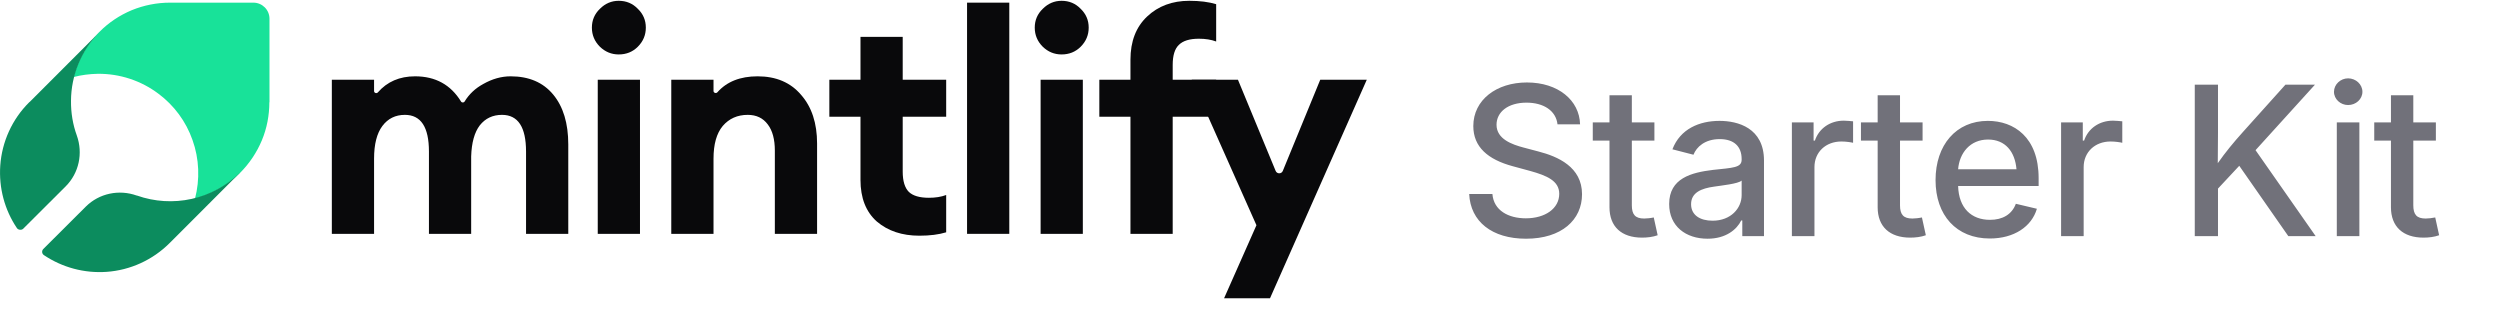
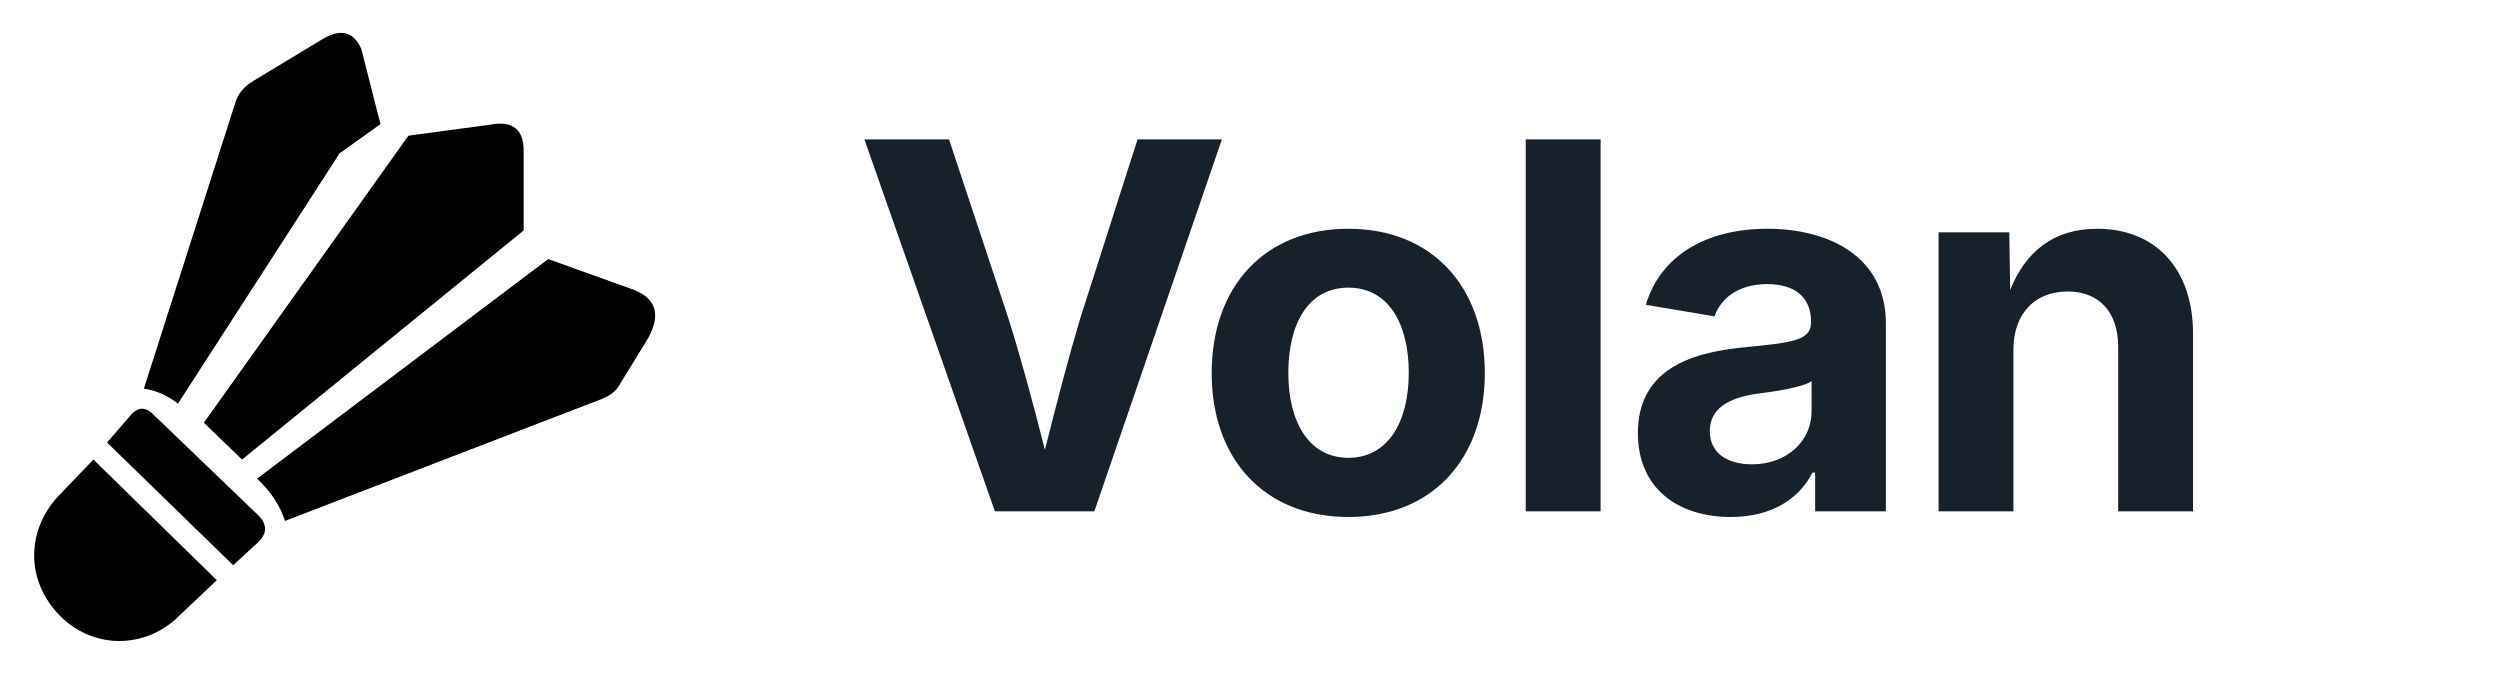
- <svg xmlns="http://www.w3.org/2000/svg" width="180" height="23" viewBox="0 0 180 23" fill="none">
-   <path d="M91.44 21.476H88.133L90.464 16.216L85.802 5.74H89.132L91.847 12.307C91.943 12.536 92.268 12.536 92.362 12.306L95.058 5.74H98.409L91.44 21.476Z" fill="#09090B" />
-   <path d="M81.393 16.837V8.403H79.152V5.74H81.393V4.297C81.393 2.98 81.792 1.944 82.592 1.19C83.391 0.435 84.404 0.058 85.633 0.058C86.387 0.058 87.031 0.139 87.564 0.302V2.988C87.208 2.854 86.794 2.788 86.32 2.788C85.655 2.788 85.174 2.936 84.878 3.232C84.582 3.513 84.434 3.994 84.434 4.674V5.74H87.564V8.403H84.434V16.837H81.393Z" fill="#09090B" />
-   <path d="M76.433 3.92C75.915 3.92 75.463 3.735 75.079 3.365C74.694 2.98 74.502 2.521 74.502 1.989C74.502 1.456 74.694 1.005 75.079 0.635C75.463 0.25 75.915 0.058 76.433 0.058C76.98 0.058 77.438 0.25 77.809 0.635C78.193 1.005 78.386 1.456 78.386 1.989C78.386 2.521 78.193 2.98 77.809 3.365C77.438 3.735 76.98 3.92 76.433 3.92ZM74.924 16.837V5.74H77.964V16.837H74.924Z" fill="#09090B" />
-   <path d="M69.628 16.837V0.191H72.669V16.837H69.628Z" fill="#09090B" />
-   <path d="M66.194 16.97C64.951 16.97 63.93 16.63 63.131 15.949C62.347 15.254 61.955 14.255 61.955 12.953V8.403H59.713V5.74H61.955V2.655H64.995V5.74H68.125V8.403H64.995V12.354C64.995 13.034 65.143 13.523 65.439 13.819C65.735 14.1 66.216 14.24 66.882 14.24C67.355 14.24 67.769 14.174 68.125 14.04V16.726C67.592 16.889 66.948 16.97 66.194 16.97Z" fill="#09090B" />
-   <path d="M48.332 16.837V5.74H51.373V6.551C51.373 6.688 51.559 6.748 51.65 6.646C52.328 5.879 53.293 5.495 54.546 5.495C55.878 5.495 56.921 5.939 57.676 6.827C58.445 7.7 58.83 8.869 58.83 10.334V16.837H55.789V10.844C55.789 10.03 55.619 9.402 55.279 8.958C54.939 8.499 54.458 8.27 53.836 8.27C53.096 8.27 52.497 8.536 52.038 9.069C51.594 9.601 51.373 10.386 51.373 11.421V16.837H48.332Z" fill="#09090B" />
-   <path d="M44.547 3.92C44.029 3.92 43.578 3.735 43.193 3.365C42.809 2.98 42.616 2.521 42.616 1.989C42.616 1.456 42.809 1.005 43.193 0.635C43.578 0.25 44.029 0.058 44.547 0.058C45.095 0.058 45.553 0.25 45.923 0.635C46.308 1.005 46.5 1.456 46.5 1.989C46.5 2.521 46.308 2.98 45.923 3.365C45.553 3.735 45.095 3.92 44.547 3.92ZM43.038 16.837V5.74H46.079V16.837H43.038Z" fill="#09090B" />
-   <path d="M37.875 16.837V10.911C37.875 9.15 37.298 8.27 36.144 8.27C35.478 8.27 34.945 8.521 34.546 9.024C34.161 9.527 33.954 10.275 33.924 11.266V16.837H30.884V10.911C30.884 9.15 30.306 8.27 29.152 8.27C28.472 8.27 27.932 8.536 27.532 9.069C27.133 9.601 26.933 10.386 26.933 11.421V16.837H23.892V5.74H26.933V6.559C26.933 6.695 27.116 6.755 27.206 6.652C27.878 5.881 28.771 5.495 29.885 5.495C31.349 5.495 32.452 6.1 33.193 7.309C33.252 7.404 33.395 7.403 33.454 7.307C33.774 6.78 34.219 6.361 34.79 6.05C35.441 5.68 36.099 5.495 36.765 5.495C38.082 5.495 39.103 5.932 39.828 6.805C40.553 7.678 40.916 8.876 40.916 10.4V16.837H37.875Z" fill="#09090B" />
-   <path d="M19.403 7.362V1.35C19.403 0.705 18.879 0.191 18.244 0.191H12.235C11.291 0.191 10.357 0.378 9.487 0.733C8.618 1.098 7.824 1.621 7.16 2.295L7.114 2.341C6.235 3.23 5.609 4.333 5.291 5.548C5.861 5.399 6.45 5.324 7.039 5.314C8.609 5.296 10.151 5.801 11.403 6.745C12.534 7.586 13.394 8.746 13.861 10.083C14.347 11.438 14.403 12.916 14.039 14.309C15.244 13.991 16.356 13.364 17.244 12.486L17.291 12.439C17.954 11.775 18.487 10.98 18.851 10.111C19.216 9.241 19.393 8.306 19.393 7.362H19.403Z" fill="#18E299" />
-   <path d="M5.112 7.26C5.121 5.416 5.857 3.646 7.151 2.324L2.151 7.326C2.133 7.344 2.114 7.354 2.095 7.372C0.876 8.583 0.14 10.204 0.019 11.918C-0.092 13.52 0.327 15.103 1.22 16.426C1.306 16.552 1.537 16.593 1.667 16.472L4.73 13.417C5.689 12.458 5.987 11.033 5.531 9.757C5.242 8.965 5.103 8.117 5.112 7.26Z" fill="#0C8C5E" />
-   <path d="M17.262 12.44C16.303 13.38 15.102 14.032 13.799 14.321C12.486 14.61 11.127 14.526 9.861 14.079C9.861 14.079 9.851 14.079 9.842 14.079C8.567 13.622 7.142 13.921 6.183 14.871L3.12 17.926C2.99 18.056 3.009 18.27 3.167 18.373C4.489 19.258 6.072 19.686 7.673 19.574C9.386 19.453 10.997 18.717 12.216 17.497L12.263 17.451L17.262 12.449V12.44Z" fill="#0C8C5E" />
-   <text x="105" y="17" font-family="Inter, ui-sans-serif, system-ui, -apple-system, sans-serif" font-size="15" font-weight="500" fill="#71717A" letter-spacing="-0.01em">Starter Kit</text>
+ <svg xmlns="http://www.w3.org/2000/svg" width="132" height="36" viewBox="0 0 132 36" role="img" aria-label="Volan">
+   <svg width="36" height="36" viewBox="130 116 1000 1000">
+     <g fill="#000000">
+       <path d="M341 686 475 267Q481 247 501 235L602 174Q643 149 660 188L688 298 628 341 391 708Q368 690 341 686Z" />
+       <path d="M429 736 729 315 848 299Q899 289 898 339L898 454 485 790Z" />
+       <path d="M507 818 934 496 1054 539Q1111 558 1080 613L1037 683Q1030 694 1013 701L548 880Q537 846 507 818Z" />
+       <path d="M287 765 320 727Q337 705 356 725L509 872Q528 891 510 910L472 945Z" />
+       <path d="M267 790 448 967 395 1017C344 1070 263 1069 214 1015S171 887 220 839Z" />
+     </g>
+   </svg>
+   <text x="45" y="27" fill="#17212B" font-family="Inter,Arial,sans-serif" font-size="27" font-weight="700" letter-spacing="-0.6">Volan</text>
</svg>
